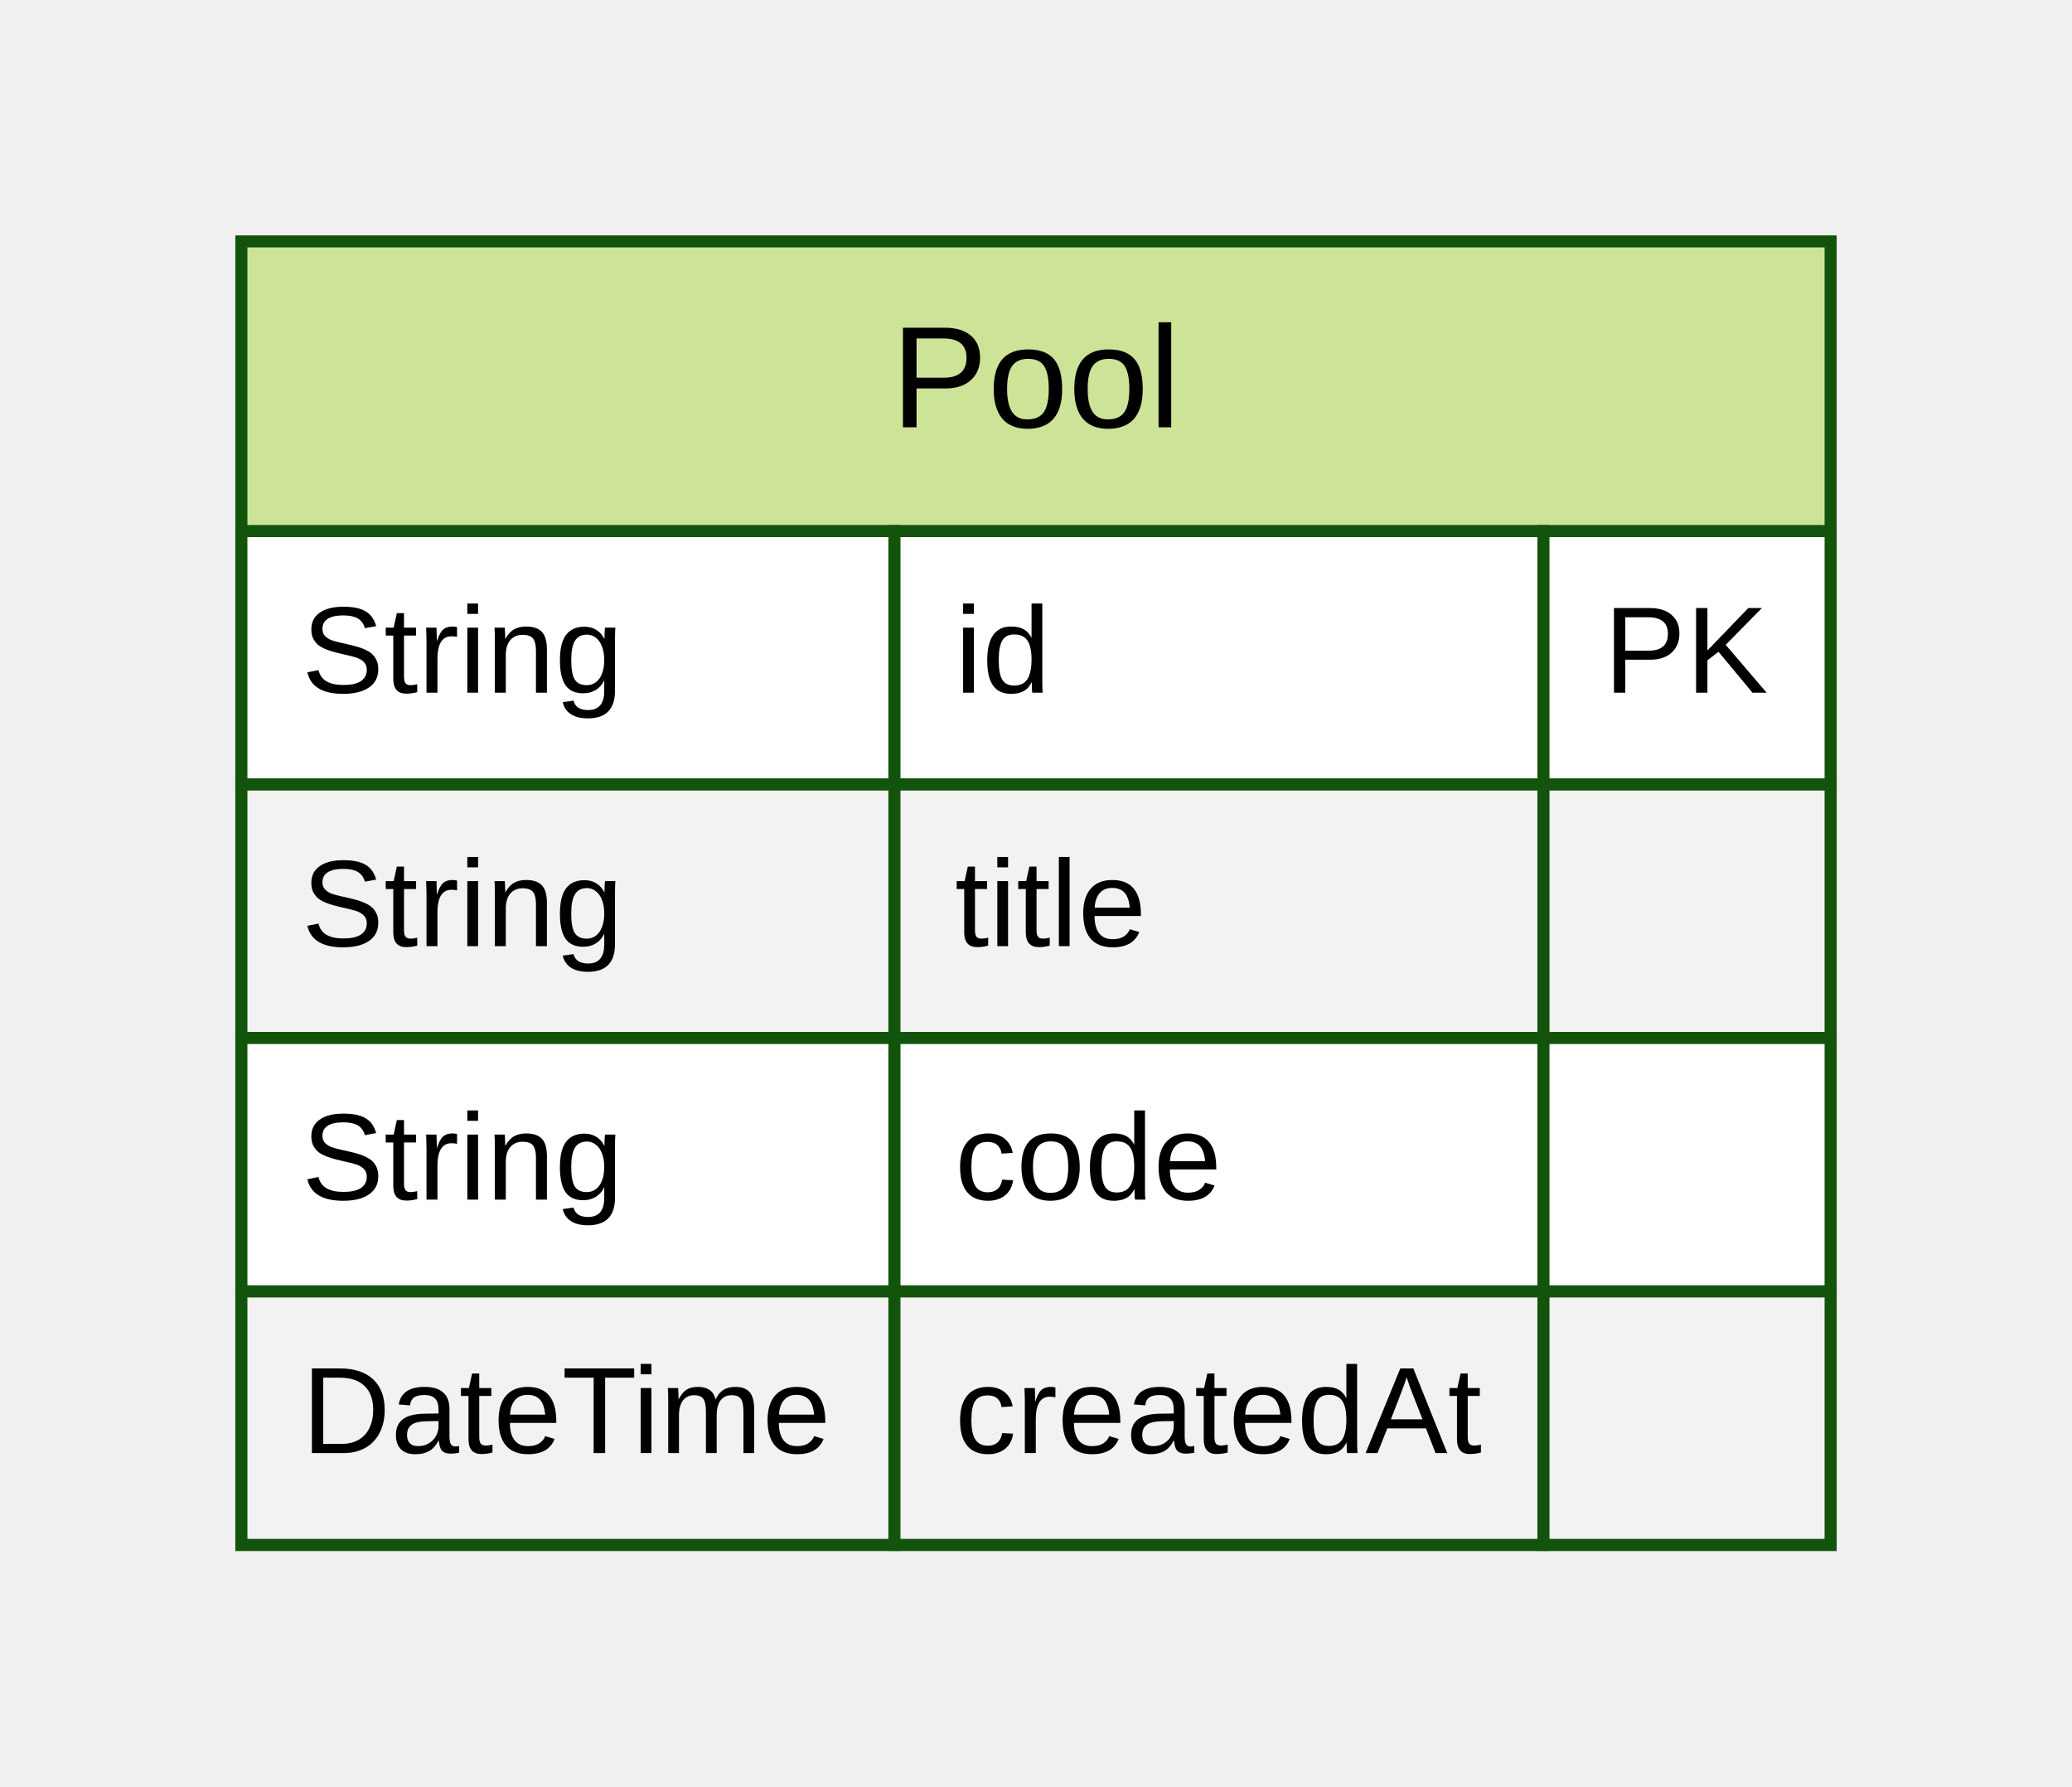
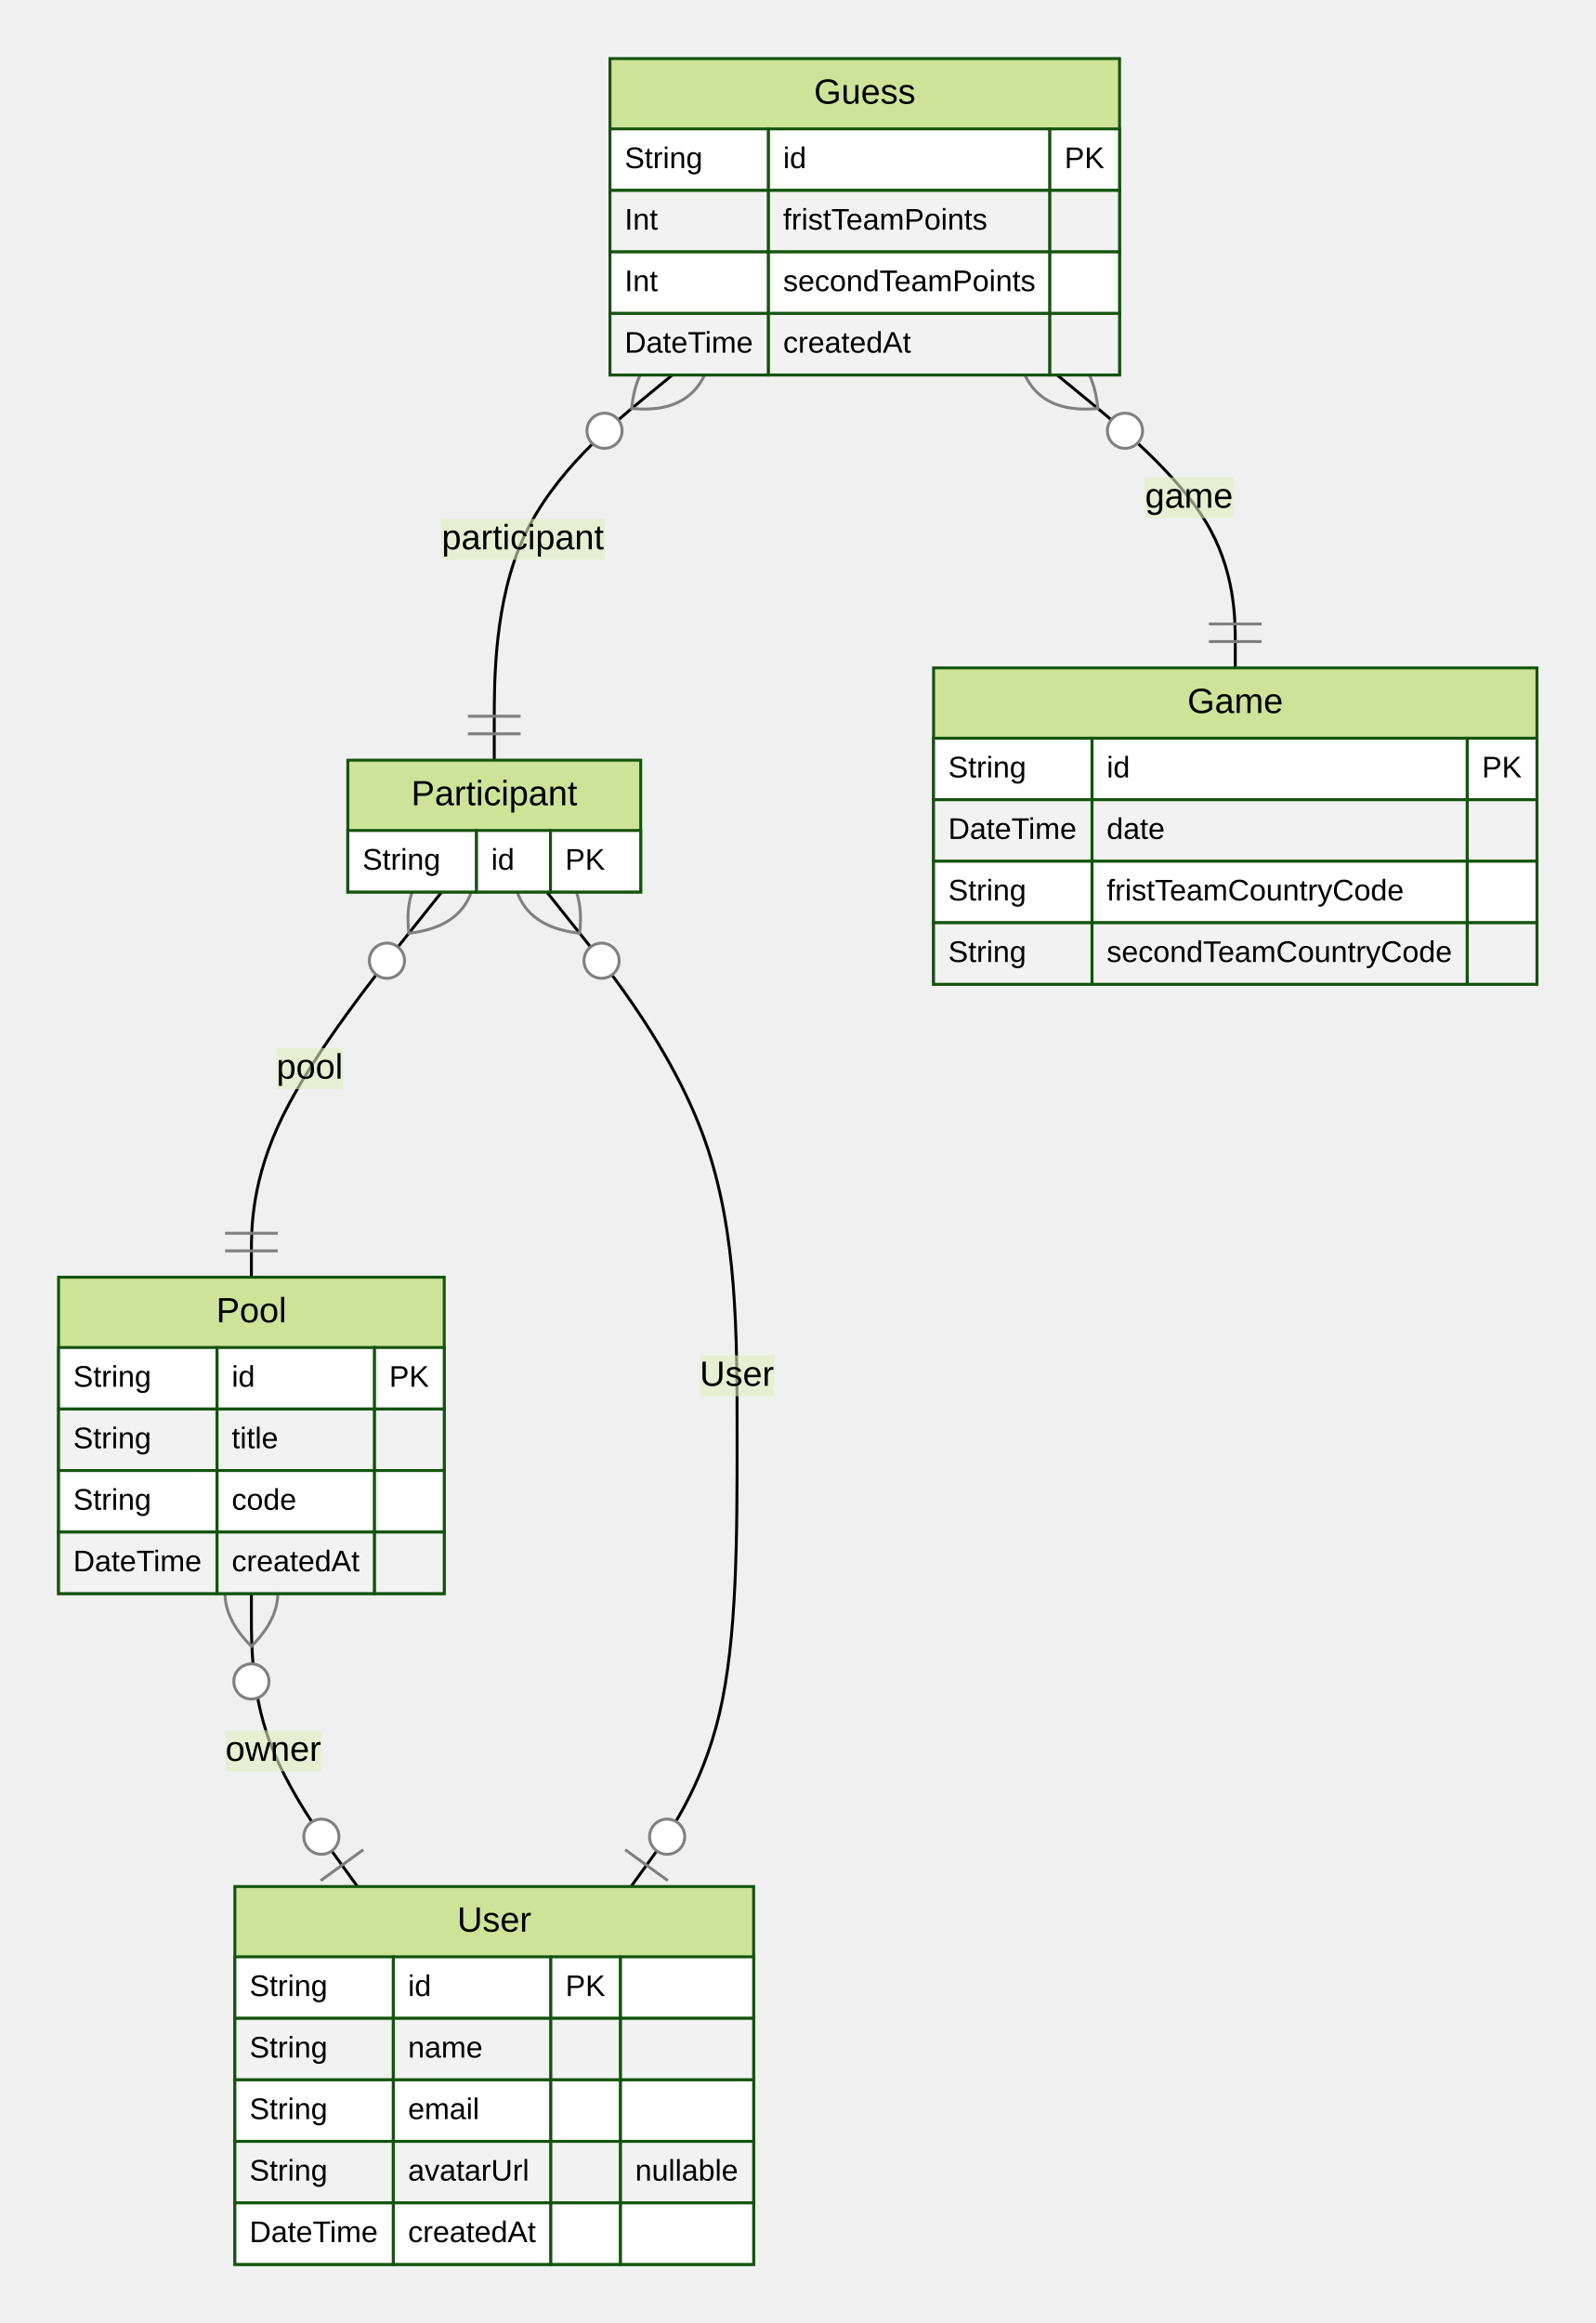
- <svg xmlns="http://www.w3.org/2000/svg" aria-labelledby="chart-title-mermaid-0 chart-desc-mermaid-0" role="img" viewBox="0 0 171.683 148" style="max-width: 171.683px; background-color: white;" width="100%" id="mermaid-0">
+ <svg xmlns="http://www.w3.org/2000/svg" aria-labelledby="chart-title-mermaid-0 chart-desc-mermaid-0" role="img" viewBox="0 0 544.791 793" style="max-width: 544.791px; background-color: white;" width="100%" id="mermaid-0">
  <style>#mermaid-0 {font-family:"trebuchet ms",verdana,arial,sans-serif;font-size:16px;fill:#000000;}#mermaid-0 .error-icon{fill:#552222;}#mermaid-0 .error-text{fill:#552222;stroke:#552222;}#mermaid-0 .edge-thickness-normal{stroke-width:2px;}#mermaid-0 .edge-thickness-thick{stroke-width:3.5px;}#mermaid-0 .edge-pattern-solid{stroke-dasharray:0;}#mermaid-0 .edge-pattern-dashed{stroke-dasharray:3;}#mermaid-0 .edge-pattern-dotted{stroke-dasharray:2;}#mermaid-0 .marker{fill:#000000;stroke:#000000;}#mermaid-0 .marker.cross{stroke:#000000;}#mermaid-0 svg{font-family:"trebuchet ms",verdana,arial,sans-serif;font-size:16px;}#mermaid-0 .entityBox{fill:#cde498;stroke:#13540c;}#mermaid-0 .attributeBoxOdd{fill:#ffffff;stroke:#13540c;}#mermaid-0 .attributeBoxEven{fill:#f2f2f2;stroke:#13540c;}#mermaid-0 .relationshipLabelBox{fill:hsl(78.158, 58.462%, 84.51%);opacity:0.7;background-color:hsl(78.158, 58.462%, 84.51%);}#mermaid-0 .relationshipLabelBox rect{opacity:0.5;}#mermaid-0 .relationshipLine{stroke:#000000;}#mermaid-0 :root{--mermaid-font-family:"trebuchet ms",verdana,arial,sans-serif;}</style>
  <g />
  <defs>
    <marker orient="auto" markerHeight="18" markerWidth="18" refY="9" refX="0" id="ONLY_ONE_START">
      <path d="M9,0 L9,18 M15,0 L15,18" fill="none" stroke="gray" />
    </marker>
  </defs>
  <defs>
    <marker orient="auto" markerHeight="18" markerWidth="18" refY="9" refX="18" id="ONLY_ONE_END">
      <path d="M3,0 L3,18 M9,0 L9,18" fill="none" stroke="gray" />
    </marker>
  </defs>
  <defs>
    <marker orient="auto" markerHeight="18" markerWidth="30" refY="9" refX="0" id="ZERO_OR_ONE_START">
      <circle r="6" cy="9" cx="21" fill="white" stroke="gray" />
      <path d="M9,0 L9,18" fill="none" stroke="gray" />
    </marker>
  </defs>
  <defs>
    <marker orient="auto" markerHeight="18" markerWidth="30" refY="9" refX="30" id="ZERO_OR_ONE_END">
      <circle r="6" cy="9" cx="9" fill="white" stroke="gray" />
      <path d="M21,0 L21,18" fill="none" stroke="gray" />
    </marker>
  </defs>
  <defs>
    <marker orient="auto" markerHeight="36" markerWidth="45" refY="18" refX="18" id="ONE_OR_MORE_START">
      <path d="M0,18 Q 18,0 36,18 Q 18,36 0,18 M42,9 L42,27" fill="none" stroke="gray" />
    </marker>
  </defs>
  <defs>
    <marker orient="auto" markerHeight="36" markerWidth="45" refY="18" refX="27" id="ONE_OR_MORE_END">
      <path d="M3,9 L3,27 M9,18 Q27,0 45,18 Q27,36 9,18" fill="none" stroke="gray" />
    </marker>
  </defs>
  <defs>
    <marker orient="auto" markerHeight="36" markerWidth="57" refY="18" refX="18" id="ZERO_OR_MORE_START">
      <circle r="6" cy="18" cx="48" fill="white" stroke="gray" />
      <path d="M0,18 Q18,0 36,18 Q18,36 0,18" fill="none" stroke="gray" />
    </marker>
  </defs>
  <defs>
    <marker orient="auto" markerHeight="36" markerWidth="57" refY="18" refX="39" id="ZERO_OR_MORE_END">
      <circle r="6" cy="18" cx="9" fill="white" stroke="gray" />
      <path d="M21,18 Q39,0 57,18 Q39,36 21,18" fill="none" stroke="gray" />
    </marker>
  </defs>
-   <g transform="translate(20,20 )" id="Pool">
+   <path marker-start="url(#ZERO_OR_MORE_START)" marker-end="url(#ZERO_OR_ONE_END)" fill="none" stroke="gray" d="M85.841,544L85.841,552.333C85.841,560.667,85.841,577.333,91.876,594C97.911,610.667,109.981,627.333,116.016,635.667L122.051,644" class="er relationshipLine" />
+   <path marker-start="url(#ZERO_OR_MORE_START)" marker-end="url(#ZERO_OR_ONE_END)" fill="none" stroke="gray" d="M186.702,304.5L197.532,318.083C208.362,331.667,230.023,358.833,240.853,389.75C251.683,420.667,251.683,455.333,251.683,490C251.683,524.667,251.683,559.333,245.648,585C239.613,610.667,227.543,627.333,221.508,635.667L215.473,644" class="er relationshipLine" />
+   <path marker-start="url(#ZERO_OR_MORE_START)" marker-end="url(#ONLY_ONE_END)" fill="none" stroke="gray" d="M150.823,304.5L139.992,318.083C129.162,331.667,107.502,358.833,96.672,380.75C85.841,402.667,85.841,419.333,85.841,427.667L85.841,436" class="er relationshipLine" />
+   <path marker-start="url(#ZERO_OR_MORE_START)" marker-end="url(#ONLY_ONE_END)" fill="none" stroke="gray" d="M229.583,128L219.446,136.333C209.309,144.667,189.036,161.333,178.899,183.25C168.762,205.167,168.762,232.333,168.762,245.917L168.762,259.5" class="er relationshipLine" />
+   <path marker-start="url(#ZERO_OR_MORE_START)" marker-end="url(#ONLY_ONE_END)" fill="none" stroke="gray" d="M360.956,128L371.093,136.333C381.23,144.667,401.503,161.333,411.64,178C421.777,194.667,421.777,211.333,421.777,219.667L421.777,228" class="er relationshipLine" />
+   <g transform="translate(20,436 )" id="Pool">
    <rect height="108" width="131.683" y="0" x="0" stroke="gray" fill-opacity="100%" fill="honeydew" class="er entityBox" />
    <text transform="translate(65.84149,12)" style="font-family: &quot;trebuchet ms&quot;, verdana, arial, sans-serif;; font-size: 12px" text-anchor="middle" dominant-baseline="middle" y="0" x="0" id="entity-Pool" class="er entityLabel">Pool</text>
    <rect height="21" width="54.113" y="24" x="0" stroke="gray" fill-opacity="100%" fill="honeydew" class="er attributeBoxOdd" />
    <text transform="translate(5,34.5)" style="font-family: &quot;trebuchet ms&quot;, verdana, arial, sans-serif;; font-size: 10.2px" text-anchor="left" dominant-baseline="middle" y="0" x="0" id="entity-Pool-attr-1-type" class="er entityLabel">String</text>
    <rect height="21" width="53.775" y="24" x="54.113" stroke="gray" fill-opacity="100%" fill="honeydew" class="er attributeBoxOdd" />
    <text transform="translate(59.11313,34.5)" style="font-family: &quot;trebuchet ms&quot;, verdana, arial, sans-serif;; font-size: 10.2px" text-anchor="left" dominant-baseline="middle" y="0" x="0" id="entity-Pool-attr-1-name" class="er entityLabel">id</text>
    <rect height="21" width="23.795" y="24" x="107.888" stroke="gray" fill-opacity="100%" fill="honeydew" class="er attributeBoxOdd" />
    <text transform="translate(112.888,34.5)" style="font-family: &quot;trebuchet ms&quot;, verdana, arial, sans-serif;; font-size: 10.2px" text-anchor="left" dominant-baseline="middle" y="0" x="0" id="entity-Pool-attr-1-key" class="er entityLabel">PK</text>
    <rect height="21" width="54.113" y="45" x="0" stroke="gray" fill-opacity="100%" fill="honeydew" class="er attributeBoxEven" />
    <text transform="translate(5,55.5)" style="font-family: &quot;trebuchet ms&quot;, verdana, arial, sans-serif;; font-size: 10.2px" text-anchor="left" dominant-baseline="middle" y="0" x="0" id="entity-Pool-attr-2-type" class="er entityLabel">String</text>
    <rect height="21" width="53.775" y="45" x="54.113" stroke="gray" fill-opacity="100%" fill="honeydew" class="er attributeBoxEven" />
    <text transform="translate(59.11313,55.5)" style="font-family: &quot;trebuchet ms&quot;, verdana, arial, sans-serif;; font-size: 10.2px" text-anchor="left" dominant-baseline="middle" y="0" x="0" id="entity-Pool-attr-2-name" class="er entityLabel">title</text>
    <rect height="21" width="23.795" y="45" x="107.888" stroke="gray" fill-opacity="100%" fill="honeydew" class="er attributeBoxEven" />
    <text transform="translate(112.888,55.5)" style="font-family: &quot;trebuchet ms&quot;, verdana, arial, sans-serif;; font-size: 10.2px" text-anchor="left" dominant-baseline="middle" y="0" x="0" id="entity-Pool-attr-2-key" class="er entityLabel" />
    <rect height="21" width="54.113" y="66" x="0" stroke="gray" fill-opacity="100%" fill="honeydew" class="er attributeBoxOdd" />
    <text transform="translate(5,76.5)" style="font-family: &quot;trebuchet ms&quot;, verdana, arial, sans-serif;; font-size: 10.2px" text-anchor="left" dominant-baseline="middle" y="0" x="0" id="entity-Pool-attr-3-type" class="er entityLabel">String</text>
    <rect height="21" width="53.775" y="66" x="54.113" stroke="gray" fill-opacity="100%" fill="honeydew" class="er attributeBoxOdd" />
    <text transform="translate(59.11313,76.5)" style="font-family: &quot;trebuchet ms&quot;, verdana, arial, sans-serif;; font-size: 10.2px" text-anchor="left" dominant-baseline="middle" y="0" x="0" id="entity-Pool-attr-3-name" class="er entityLabel">code</text>
    <rect height="21" width="23.795" y="66" x="107.888" stroke="gray" fill-opacity="100%" fill="honeydew" class="er attributeBoxOdd" />
    <text transform="translate(112.888,76.5)" style="font-family: &quot;trebuchet ms&quot;, verdana, arial, sans-serif;; font-size: 10.2px" text-anchor="left" dominant-baseline="middle" y="0" x="0" id="entity-Pool-attr-3-key" class="er entityLabel" />
    <rect height="21" width="54.113" y="87" x="0" stroke="gray" fill-opacity="100%" fill="honeydew" class="er attributeBoxEven" />
    <text transform="translate(5,97.5)" style="font-family: &quot;trebuchet ms&quot;, verdana, arial, sans-serif;; font-size: 10.2px" text-anchor="left" dominant-baseline="middle" y="0" x="0" id="entity-Pool-attr-4-type" class="er entityLabel">DateTime</text>
    <rect height="21" width="53.775" y="87" x="54.113" stroke="gray" fill-opacity="100%" fill="honeydew" class="er attributeBoxEven" />
    <text transform="translate(59.11313,97.5)" style="font-family: &quot;trebuchet ms&quot;, verdana, arial, sans-serif;; font-size: 10.2px" text-anchor="left" dominant-baseline="middle" y="0" x="0" id="entity-Pool-attr-4-name" class="er entityLabel">createdAt</text>
    <rect height="21" width="23.795" y="87" x="107.888" stroke="gray" fill-opacity="100%" fill="honeydew" class="er attributeBoxEven" />
    <text transform="translate(112.888,97.5)" style="font-family: &quot;trebuchet ms&quot;, verdana, arial, sans-serif;; font-size: 10.2px" text-anchor="left" dominant-baseline="middle" y="0" x="0" id="entity-Pool-attr-4-key" class="er entityLabel" />
  </g>
+   <g transform="translate(118.7622,259.5 )" id="Participant">
+     <rect height="45" width="100" y="0" x="0" stroke="gray" fill-opacity="100%" fill="honeydew" class="er entityBox" />
+     <text transform="translate(50,12)" style="font-family: &quot;trebuchet ms&quot;, verdana, arial, sans-serif;; font-size: 12px" text-anchor="middle" dominant-baseline="middle" y="0" x="0" id="entity-Participant" class="er entityLabel">Participant</text>
+     <rect height="21" width="43.945" y="24" x="0" stroke="gray" fill-opacity="100%" fill="honeydew" class="er attributeBoxOdd" />
+     <text transform="translate(5,34.5)" style="font-family: &quot;trebuchet ms&quot;, verdana, arial, sans-serif;; font-size: 10.2px" text-anchor="left" dominant-baseline="middle" y="0" x="0" id="entity-Participant-attr-1-type" class="er entityLabel">String</text>
+     <rect height="21" width="25.262" y="24" x="43.945" stroke="gray" fill-opacity="100%" fill="honeydew" class="er attributeBoxOdd" />
+     <text transform="translate(48.94526,34.5)" style="font-family: &quot;trebuchet ms&quot;, verdana, arial, sans-serif;; font-size: 10.2px" text-anchor="left" dominant-baseline="middle" y="0" x="0" id="entity-Participant-attr-1-name" class="er entityLabel">id</text>
+     <rect height="21" width="30.793" y="24" x="69.207" stroke="gray" fill-opacity="100%" fill="honeydew" class="er attributeBoxOdd" />
+     <text transform="translate(74.20681,34.5)" style="font-family: &quot;trebuchet ms&quot;, verdana, arial, sans-serif;; font-size: 10.2px" text-anchor="left" dominant-baseline="middle" y="0" x="0" id="entity-Participant-attr-1-key" class="er entityLabel">PK</text>
+   </g>
+   <g transform="translate(80.19414,644 )" id="User">
+     <rect height="129" width="177.136" y="0" x="0" stroke="gray" fill-opacity="100%" fill="honeydew" class="er entityBox" />
+     <text transform="translate(88.5681,12)" style="font-family: &quot;trebuchet ms&quot;, verdana, arial, sans-serif;; font-size: 12px" text-anchor="middle" dominant-baseline="middle" y="0" x="0" id="entity-User" class="er entityLabel">User</text>
+     <rect height="21" width="54.113" y="24" x="0" stroke="gray" fill-opacity="100%" fill="honeydew" class="er attributeBoxOdd" />
+     <text transform="translate(5,34.5)" style="font-family: &quot;trebuchet ms&quot;, verdana, arial, sans-serif;; font-size: 10.2px" text-anchor="left" dominant-baseline="middle" y="0" x="0" id="entity-User-attr-1-type" class="er entityLabel">String</text>
+     <rect height="21" width="53.775" y="24" x="54.113" stroke="gray" fill-opacity="100%" fill="honeydew" class="er attributeBoxOdd" />
+     <text transform="translate(59.11313,34.5)" style="font-family: &quot;trebuchet ms&quot;, verdana, arial, sans-serif;; font-size: 10.2px" text-anchor="left" dominant-baseline="middle" y="0" x="0" id="entity-User-attr-1-name" class="er entityLabel">id</text>
+     <rect height="21" width="23.795" y="24" x="107.888" stroke="gray" fill-opacity="100%" fill="honeydew" class="er attributeBoxOdd" />
+     <text transform="translate(112.888,34.5)" style="font-family: &quot;trebuchet ms&quot;, verdana, arial, sans-serif;; font-size: 10.2px" text-anchor="left" dominant-baseline="middle" y="0" x="0" id="entity-User-attr-1-key" class="er entityLabel">PK</text>
+     <rect height="21" width="45.453" y="24" x="131.683" stroke="gray" fill-opacity="100%" fill="honeydew" class="er attributeBoxOdd" />
+     <text transform="translate(136.683,34.5)" style="font-family: &quot;trebuchet ms&quot;, verdana, arial, sans-serif;; font-size: 10.2px" text-anchor="left" dominant-baseline="middle" y="0" x="0" id="entity-User-attr-1-comment" class="er entityLabel" />
+     <rect height="21" width="54.113" y="45" x="0" stroke="gray" fill-opacity="100%" fill="honeydew" class="er attributeBoxEven" />
+     <text transform="translate(5,55.5)" style="font-family: &quot;trebuchet ms&quot;, verdana, arial, sans-serif;; font-size: 10.2px" text-anchor="left" dominant-baseline="middle" y="0" x="0" id="entity-User-attr-2-type" class="er entityLabel">String</text>
+     <rect height="21" width="53.775" y="45" x="54.113" stroke="gray" fill-opacity="100%" fill="honeydew" class="er attributeBoxEven" />
+     <text transform="translate(59.11313,55.5)" style="font-family: &quot;trebuchet ms&quot;, verdana, arial, sans-serif;; font-size: 10.2px" text-anchor="left" dominant-baseline="middle" y="0" x="0" id="entity-User-attr-2-name" class="er entityLabel">name</text>
+     <rect height="21" width="23.795" y="45" x="107.888" stroke="gray" fill-opacity="100%" fill="honeydew" class="er attributeBoxEven" />
+     <text transform="translate(112.888,55.5)" style="font-family: &quot;trebuchet ms&quot;, verdana, arial, sans-serif;; font-size: 10.2px" text-anchor="left" dominant-baseline="middle" y="0" x="0" id="entity-User-attr-2-key" class="er entityLabel" />
+     <rect height="21" width="45.453" y="45" x="131.683" stroke="gray" fill-opacity="100%" fill="honeydew" class="er attributeBoxEven" />
+     <text transform="translate(136.683,55.5)" style="font-family: &quot;trebuchet ms&quot;, verdana, arial, sans-serif;; font-size: 10.2px" text-anchor="left" dominant-baseline="middle" y="0" x="0" id="entity-User-attr-2-comment" class="er entityLabel" />
+     <rect height="21" width="54.113" y="66" x="0" stroke="gray" fill-opacity="100%" fill="honeydew" class="er attributeBoxOdd" />
+     <text transform="translate(5,76.5)" style="font-family: &quot;trebuchet ms&quot;, verdana, arial, sans-serif;; font-size: 10.2px" text-anchor="left" dominant-baseline="middle" y="0" x="0" id="entity-User-attr-3-type" class="er entityLabel">String</text>
+     <rect height="21" width="53.775" y="66" x="54.113" stroke="gray" fill-opacity="100%" fill="honeydew" class="er attributeBoxOdd" />
+     <text transform="translate(59.11313,76.5)" style="font-family: &quot;trebuchet ms&quot;, verdana, arial, sans-serif;; font-size: 10.2px" text-anchor="left" dominant-baseline="middle" y="0" x="0" id="entity-User-attr-3-name" class="er entityLabel">email</text>
+     <rect height="21" width="23.795" y="66" x="107.888" stroke="gray" fill-opacity="100%" fill="honeydew" class="er attributeBoxOdd" />
+     <text transform="translate(112.888,76.5)" style="font-family: &quot;trebuchet ms&quot;, verdana, arial, sans-serif;; font-size: 10.2px" text-anchor="left" dominant-baseline="middle" y="0" x="0" id="entity-User-attr-3-key" class="er entityLabel" />
+     <rect height="21" width="45.453" y="66" x="131.683" stroke="gray" fill-opacity="100%" fill="honeydew" class="er attributeBoxOdd" />
+     <text transform="translate(136.683,76.5)" style="font-family: &quot;trebuchet ms&quot;, verdana, arial, sans-serif;; font-size: 10.2px" text-anchor="left" dominant-baseline="middle" y="0" x="0" id="entity-User-attr-3-comment" class="er entityLabel" />
+     <rect height="21" width="54.113" y="87" x="0" stroke="gray" fill-opacity="100%" fill="honeydew" class="er attributeBoxEven" />
+     <text transform="translate(5,97.5)" style="font-family: &quot;trebuchet ms&quot;, verdana, arial, sans-serif;; font-size: 10.2px" text-anchor="left" dominant-baseline="middle" y="0" x="0" id="entity-User-attr-4-type" class="er entityLabel">String</text>
+     <rect height="21" width="53.775" y="87" x="54.113" stroke="gray" fill-opacity="100%" fill="honeydew" class="er attributeBoxEven" />
+     <text transform="translate(59.11313,97.5)" style="font-family: &quot;trebuchet ms&quot;, verdana, arial, sans-serif;; font-size: 10.2px" text-anchor="left" dominant-baseline="middle" y="0" x="0" id="entity-User-attr-4-name" class="er entityLabel">avatarUrl</text>
+     <rect height="21" width="23.795" y="87" x="107.888" stroke="gray" fill-opacity="100%" fill="honeydew" class="er attributeBoxEven" />
+     <text transform="translate(112.888,97.5)" style="font-family: &quot;trebuchet ms&quot;, verdana, arial, sans-serif;; font-size: 10.2px" text-anchor="left" dominant-baseline="middle" y="0" x="0" id="entity-User-attr-4-key" class="er entityLabel" />
+     <rect height="21" width="45.453" y="87" x="131.683" stroke="gray" fill-opacity="100%" fill="honeydew" class="er attributeBoxEven" />
+     <text transform="translate(136.683,97.5)" style="font-family: &quot;trebuchet ms&quot;, verdana, arial, sans-serif;; font-size: 10.2px" text-anchor="left" dominant-baseline="middle" y="0" x="0" id="entity-User-attr-4-comment" class="er entityLabel">nullable</text>
+     <rect height="21" width="54.113" y="108" x="0" stroke="gray" fill-opacity="100%" fill="honeydew" class="er attributeBoxOdd" />
+     <text transform="translate(5,118.5)" style="font-family: &quot;trebuchet ms&quot;, verdana, arial, sans-serif;; font-size: 10.2px" text-anchor="left" dominant-baseline="middle" y="0" x="0" id="entity-User-attr-5-type" class="er entityLabel">DateTime</text>
+     <rect height="21" width="53.775" y="108" x="54.113" stroke="gray" fill-opacity="100%" fill="honeydew" class="er attributeBoxOdd" />
+     <text transform="translate(59.11313,118.5)" style="font-family: &quot;trebuchet ms&quot;, verdana, arial, sans-serif;; font-size: 10.2px" text-anchor="left" dominant-baseline="middle" y="0" x="0" id="entity-User-attr-5-name" class="er entityLabel">createdAt</text>
+     <rect height="21" width="23.795" y="108" x="107.888" stroke="gray" fill-opacity="100%" fill="honeydew" class="er attributeBoxOdd" />
+     <text transform="translate(112.888,118.5)" style="font-family: &quot;trebuchet ms&quot;, verdana, arial, sans-serif;; font-size: 10.2px" text-anchor="left" dominant-baseline="middle" y="0" x="0" id="entity-User-attr-5-key" class="er entityLabel" />
+     <rect height="21" width="45.453" y="108" x="131.683" stroke="gray" fill-opacity="100%" fill="honeydew" class="er attributeBoxOdd" />
+     <text transform="translate(136.683,118.5)" style="font-family: &quot;trebuchet ms&quot;, verdana, arial, sans-serif;; font-size: 10.2px" text-anchor="left" dominant-baseline="middle" y="0" x="0" id="entity-User-attr-5-comment" class="er entityLabel" />
+   </g>
+   <g transform="translate(318.7622,228 )" id="Game">
+     <rect height="108" width="206.029" y="0" x="0" stroke="gray" fill-opacity="100%" fill="honeydew" class="er entityBox" />
+     <text transform="translate(103.0145,12)" style="font-family: &quot;trebuchet ms&quot;, verdana, arial, sans-serif;; font-size: 12px" text-anchor="middle" dominant-baseline="middle" y="0" x="0" id="entity-Game" class="er entityLabel">Game</text>
+     <rect height="21" width="54.113" y="24" x="0" stroke="gray" fill-opacity="100%" fill="honeydew" class="er attributeBoxOdd" />
+     <text transform="translate(5,34.5)" style="font-family: &quot;trebuchet ms&quot;, verdana, arial, sans-serif;; font-size: 10.2px" text-anchor="left" dominant-baseline="middle" y="0" x="0" id="entity-Game-attr-1-type" class="er entityLabel">String</text>
+     <rect height="21" width="128.121" y="24" x="54.113" stroke="gray" fill-opacity="100%" fill="honeydew" class="er attributeBoxOdd" />
+     <text transform="translate(59.11313,34.5)" style="font-family: &quot;trebuchet ms&quot;, verdana, arial, sans-serif;; font-size: 10.2px" text-anchor="left" dominant-baseline="middle" y="0" x="0" id="entity-Game-attr-1-name" class="er entityLabel">id</text>
+     <rect height="21" width="23.795" y="24" x="182.234" stroke="gray" fill-opacity="100%" fill="honeydew" class="er attributeBoxOdd" />
+     <text transform="translate(187.2339,34.5)" style="font-family: &quot;trebuchet ms&quot;, verdana, arial, sans-serif;; font-size: 10.2px" text-anchor="left" dominant-baseline="middle" y="0" x="0" id="entity-Game-attr-1-key" class="er entityLabel">PK</text>
+     <rect height="21" width="54.113" y="45" x="0" stroke="gray" fill-opacity="100%" fill="honeydew" class="er attributeBoxEven" />
+     <text transform="translate(5,55.5)" style="font-family: &quot;trebuchet ms&quot;, verdana, arial, sans-serif;; font-size: 10.2px" text-anchor="left" dominant-baseline="middle" y="0" x="0" id="entity-Game-attr-2-type" class="er entityLabel">DateTime</text>
+     <rect height="21" width="128.121" y="45" x="54.113" stroke="gray" fill-opacity="100%" fill="honeydew" class="er attributeBoxEven" />
+     <text transform="translate(59.11313,55.5)" style="font-family: &quot;trebuchet ms&quot;, verdana, arial, sans-serif;; font-size: 10.2px" text-anchor="left" dominant-baseline="middle" y="0" x="0" id="entity-Game-attr-2-name" class="er entityLabel">date</text>
+     <rect height="21" width="23.795" y="45" x="182.234" stroke="gray" fill-opacity="100%" fill="honeydew" class="er attributeBoxEven" />
+     <text transform="translate(187.2339,55.5)" style="font-family: &quot;trebuchet ms&quot;, verdana, arial, sans-serif;; font-size: 10.2px" text-anchor="left" dominant-baseline="middle" y="0" x="0" id="entity-Game-attr-2-key" class="er entityLabel" />
+     <rect height="21" width="54.113" y="66" x="0" stroke="gray" fill-opacity="100%" fill="honeydew" class="er attributeBoxOdd" />
+     <text transform="translate(5,76.5)" style="font-family: &quot;trebuchet ms&quot;, verdana, arial, sans-serif;; font-size: 10.2px" text-anchor="left" dominant-baseline="middle" y="0" x="0" id="entity-Game-attr-3-type" class="er entityLabel">String</text>
+     <rect height="21" width="128.121" y="66" x="54.113" stroke="gray" fill-opacity="100%" fill="honeydew" class="er attributeBoxOdd" />
+     <text transform="translate(59.11313,76.5)" style="font-family: &quot;trebuchet ms&quot;, verdana, arial, sans-serif;; font-size: 10.2px" text-anchor="left" dominant-baseline="middle" y="0" x="0" id="entity-Game-attr-3-name" class="er entityLabel">fristTeamCountryCode</text>
+     <rect height="21" width="23.795" y="66" x="182.234" stroke="gray" fill-opacity="100%" fill="honeydew" class="er attributeBoxOdd" />
+     <text transform="translate(187.2339,76.5)" style="font-family: &quot;trebuchet ms&quot;, verdana, arial, sans-serif;; font-size: 10.2px" text-anchor="left" dominant-baseline="middle" y="0" x="0" id="entity-Game-attr-3-key" class="er entityLabel" />
+     <rect height="21" width="54.113" y="87" x="0" stroke="gray" fill-opacity="100%" fill="honeydew" class="er attributeBoxEven" />
+     <text transform="translate(5,97.5)" style="font-family: &quot;trebuchet ms&quot;, verdana, arial, sans-serif;; font-size: 10.2px" text-anchor="left" dominant-baseline="middle" y="0" x="0" id="entity-Game-attr-4-type" class="er entityLabel">String</text>
+     <rect height="21" width="128.121" y="87" x="54.113" stroke="gray" fill-opacity="100%" fill="honeydew" class="er attributeBoxEven" />
+     <text transform="translate(59.11313,97.5)" style="font-family: &quot;trebuchet ms&quot;, verdana, arial, sans-serif;; font-size: 10.2px" text-anchor="left" dominant-baseline="middle" y="0" x="0" id="entity-Game-attr-4-name" class="er entityLabel">secondTeamCountryCode</text>
+     <rect height="21" width="23.795" y="87" x="182.234" stroke="gray" fill-opacity="100%" fill="honeydew" class="er attributeBoxEven" />
+     <text transform="translate(187.2339,97.5)" style="font-family: &quot;trebuchet ms&quot;, verdana, arial, sans-serif;; font-size: 10.2px" text-anchor="left" dominant-baseline="middle" y="0" x="0" id="entity-Game-attr-4-key" class="er entityLabel" />
+   </g>
+   <g transform="translate(208.2763,20 )" id="Guess">
+     <rect height="108" width="173.986" y="0" x="0" stroke="gray" fill-opacity="100%" fill="honeydew" class="er entityBox" />
+     <text transform="translate(86.99312,12)" style="font-family: &quot;trebuchet ms&quot;, verdana, arial, sans-serif;; font-size: 12px" text-anchor="middle" dominant-baseline="middle" y="0" x="0" id="entity-Guess" class="er entityLabel">Guess</text>
+     <rect height="21" width="54.113" y="24" x="0" stroke="gray" fill-opacity="100%" fill="honeydew" class="er attributeBoxOdd" />
+     <text transform="translate(5,34.5)" style="font-family: &quot;trebuchet ms&quot;, verdana, arial, sans-serif;; font-size: 10.2px" text-anchor="left" dominant-baseline="middle" y="0" x="0" id="entity-Guess-attr-1-type" class="er entityLabel">String</text>
+     <rect height="21" width="96.078" y="24" x="54.113" stroke="gray" fill-opacity="100%" fill="honeydew" class="er attributeBoxOdd" />
+     <text transform="translate(59.11313,34.5)" style="font-family: &quot;trebuchet ms&quot;, verdana, arial, sans-serif;; font-size: 10.2px" text-anchor="left" dominant-baseline="middle" y="0" x="0" id="entity-Guess-attr-1-name" class="er entityLabel">id</text>
+     <rect height="21" width="23.795" y="24" x="150.191" stroke="gray" fill-opacity="100%" fill="honeydew" class="er attributeBoxOdd" />
+     <text transform="translate(155.1913,34.5)" style="font-family: &quot;trebuchet ms&quot;, verdana, arial, sans-serif;; font-size: 10.2px" text-anchor="left" dominant-baseline="middle" y="0" x="0" id="entity-Guess-attr-1-key" class="er entityLabel">PK</text>
+     <rect height="21" width="54.113" y="45" x="0" stroke="gray" fill-opacity="100%" fill="honeydew" class="er attributeBoxEven" />
+     <text transform="translate(5,55.5)" style="font-family: &quot;trebuchet ms&quot;, verdana, arial, sans-serif;; font-size: 10.2px" text-anchor="left" dominant-baseline="middle" y="0" x="0" id="entity-Guess-attr-2-type" class="er entityLabel">Int</text>
+     <rect height="21" width="96.078" y="45" x="54.113" stroke="gray" fill-opacity="100%" fill="honeydew" class="er attributeBoxEven" />
+     <text transform="translate(59.11313,55.5)" style="font-family: &quot;trebuchet ms&quot;, verdana, arial, sans-serif;; font-size: 10.2px" text-anchor="left" dominant-baseline="middle" y="0" x="0" id="entity-Guess-attr-2-name" class="er entityLabel">fristTeamPoints</text>
+     <rect height="21" width="23.795" y="45" x="150.191" stroke="gray" fill-opacity="100%" fill="honeydew" class="er attributeBoxEven" />
+     <text transform="translate(155.1913,55.5)" style="font-family: &quot;trebuchet ms&quot;, verdana, arial, sans-serif;; font-size: 10.2px" text-anchor="left" dominant-baseline="middle" y="0" x="0" id="entity-Guess-attr-2-key" class="er entityLabel" />
+     <rect height="21" width="54.113" y="66" x="0" stroke="gray" fill-opacity="100%" fill="honeydew" class="er attributeBoxOdd" />
+     <text transform="translate(5,76.5)" style="font-family: &quot;trebuchet ms&quot;, verdana, arial, sans-serif;; font-size: 10.2px" text-anchor="left" dominant-baseline="middle" y="0" x="0" id="entity-Guess-attr-3-type" class="er entityLabel">Int</text>
+     <rect height="21" width="96.078" y="66" x="54.113" stroke="gray" fill-opacity="100%" fill="honeydew" class="er attributeBoxOdd" />
+     <text transform="translate(59.11313,76.5)" style="font-family: &quot;trebuchet ms&quot;, verdana, arial, sans-serif;; font-size: 10.2px" text-anchor="left" dominant-baseline="middle" y="0" x="0" id="entity-Guess-attr-3-name" class="er entityLabel">secondTeamPoints</text>
+     <rect height="21" width="23.795" y="66" x="150.191" stroke="gray" fill-opacity="100%" fill="honeydew" class="er attributeBoxOdd" />
+     <text transform="translate(155.1913,76.5)" style="font-family: &quot;trebuchet ms&quot;, verdana, arial, sans-serif;; font-size: 10.2px" text-anchor="left" dominant-baseline="middle" y="0" x="0" id="entity-Guess-attr-3-key" class="er entityLabel" />
+     <rect height="21" width="54.113" y="87" x="0" stroke="gray" fill-opacity="100%" fill="honeydew" class="er attributeBoxEven" />
+     <text transform="translate(5,97.5)" style="font-family: &quot;trebuchet ms&quot;, verdana, arial, sans-serif;; font-size: 10.2px" text-anchor="left" dominant-baseline="middle" y="0" x="0" id="entity-Guess-attr-4-type" class="er entityLabel">DateTime</text>
+     <rect height="21" width="96.078" y="87" x="54.113" stroke="gray" fill-opacity="100%" fill="honeydew" class="er attributeBoxEven" />
+     <text transform="translate(59.11313,97.5)" style="font-family: &quot;trebuchet ms&quot;, verdana, arial, sans-serif;; font-size: 10.2px" text-anchor="left" dominant-baseline="middle" y="0" x="0" id="entity-Guess-attr-4-name" class="er entityLabel">createdAt</text>
+     <rect height="21" width="23.795" y="87" x="150.191" stroke="gray" fill-opacity="100%" fill="honeydew" class="er attributeBoxEven" />
+     <text transform="translate(155.1913,97.5)" style="font-family: &quot;trebuchet ms&quot;, verdana, arial, sans-serif;; font-size: 10.2px" text-anchor="left" dominant-baseline="middle" y="0" x="0" id="entity-Guess-attr-4-key" class="er entityLabel" />
+   </g>
+   <rect fill-opacity="85%" fill="white" height="14" width="32.688" y="590.7" x="76.968" class="er relationshipLabelBox" />
+   <text style="font-family: &quot;trebuchet ms&quot;, verdana, arial, sans-serif;; font-size: 12px" dominant-baseline="middle" text-anchor="middle" y="597.7" x="93.312" id="rel1" class="er relationshipLabel">owner</text>
+   <rect fill-opacity="85%" fill="white" height="14" width="25.344" y="462.676" x="238.93" class="er relationshipLabelBox" />
+   <text style="font-family: &quot;trebuchet ms&quot;, verdana, arial, sans-serif;; font-size: 12px" dominant-baseline="middle" text-anchor="middle" y="469.676" x="251.601" id="rel2" class="er relationshipLabel">User</text>
+   <rect fill-opacity="85%" fill="white" height="14" width="22.688" y="357.795" x="94.4" class="er relationshipLabelBox" />
+   <text style="font-family: &quot;trebuchet ms&quot;, verdana, arial, sans-serif;; font-size: 12px" dominant-baseline="middle" text-anchor="middle" y="364.795" x="105.744" id="rel3" class="er relationshipLabel">pool</text>
+   <rect fill-opacity="85%" fill="white" height="14" width="56.031" y="177.114" x="150.49" class="er relationshipLabelBox" />
+   <text style="font-family: &quot;trebuchet ms&quot;, verdana, arial, sans-serif;; font-size: 12px" dominant-baseline="middle" text-anchor="middle" y="184.114" x="178.506" id="rel4" class="er relationshipLabel">participant</text>
+   <rect fill-opacity="85%" fill="white" height="14" width="30.344" y="162.93" x="390.825" class="er relationshipLabelBox" />
+   <text style="font-family: &quot;trebuchet ms&quot;, verdana, arial, sans-serif;; font-size: 12px" dominant-baseline="middle" text-anchor="middle" y="169.93" x="405.997" id="rel5" class="er relationshipLabel">game</text>
</svg>
